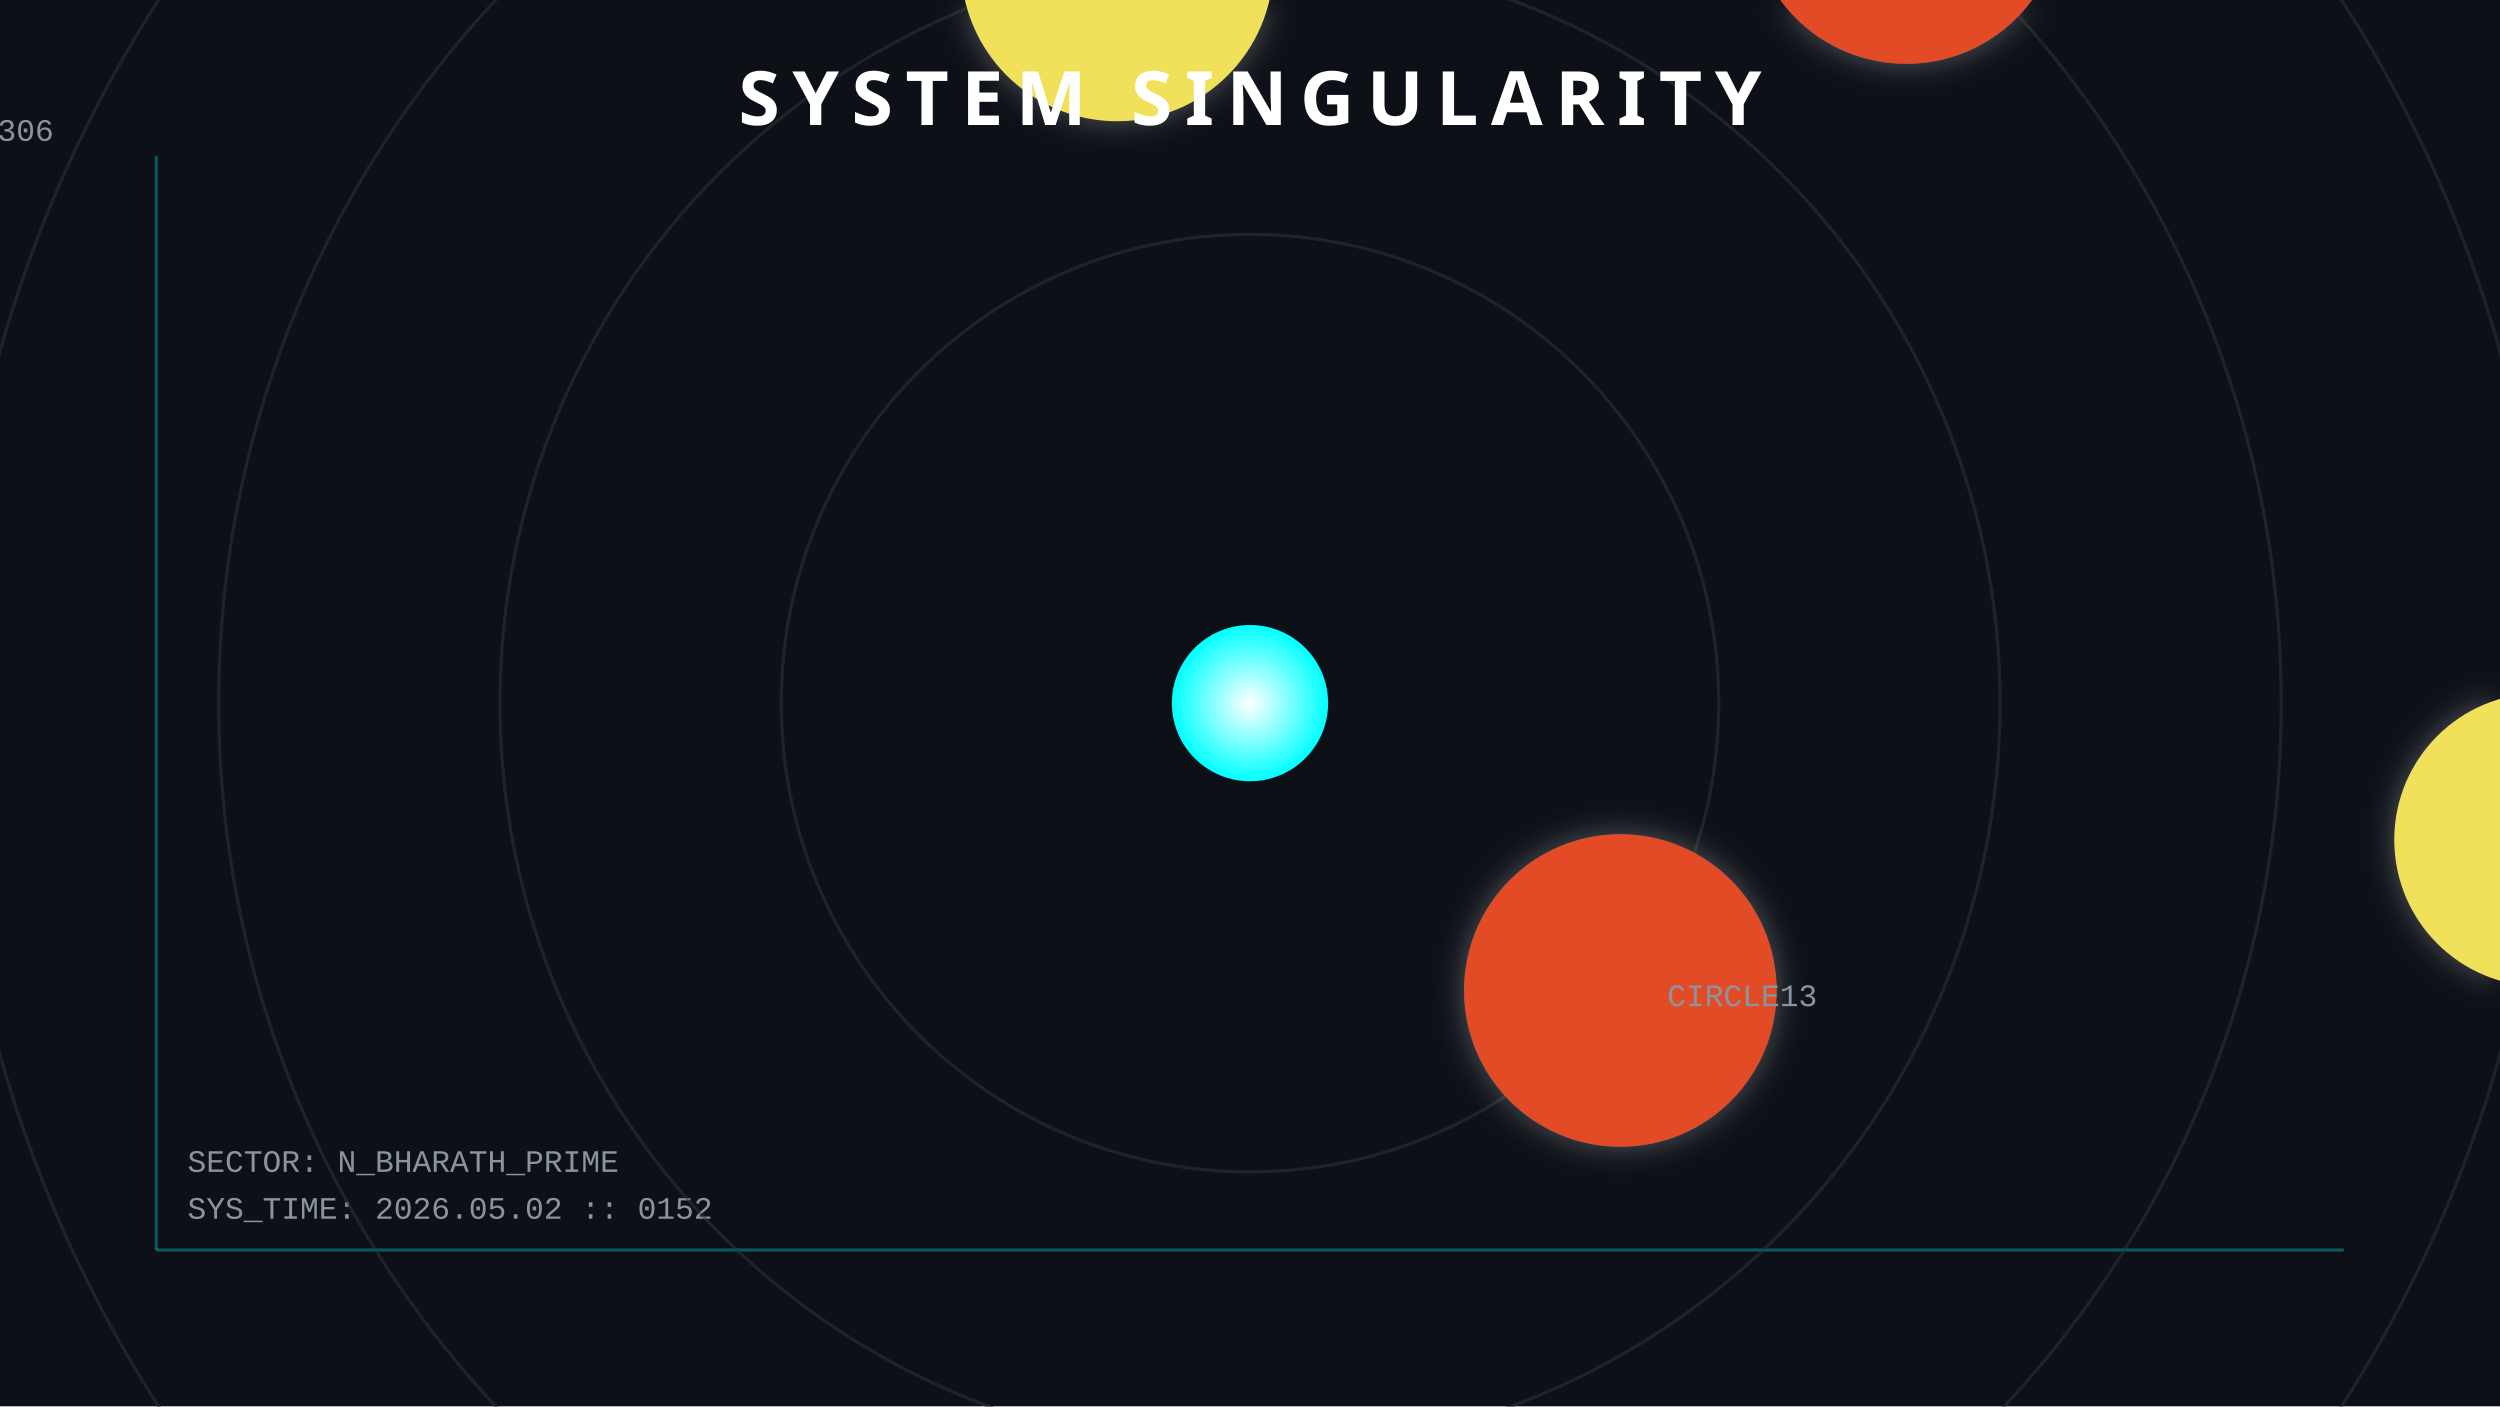
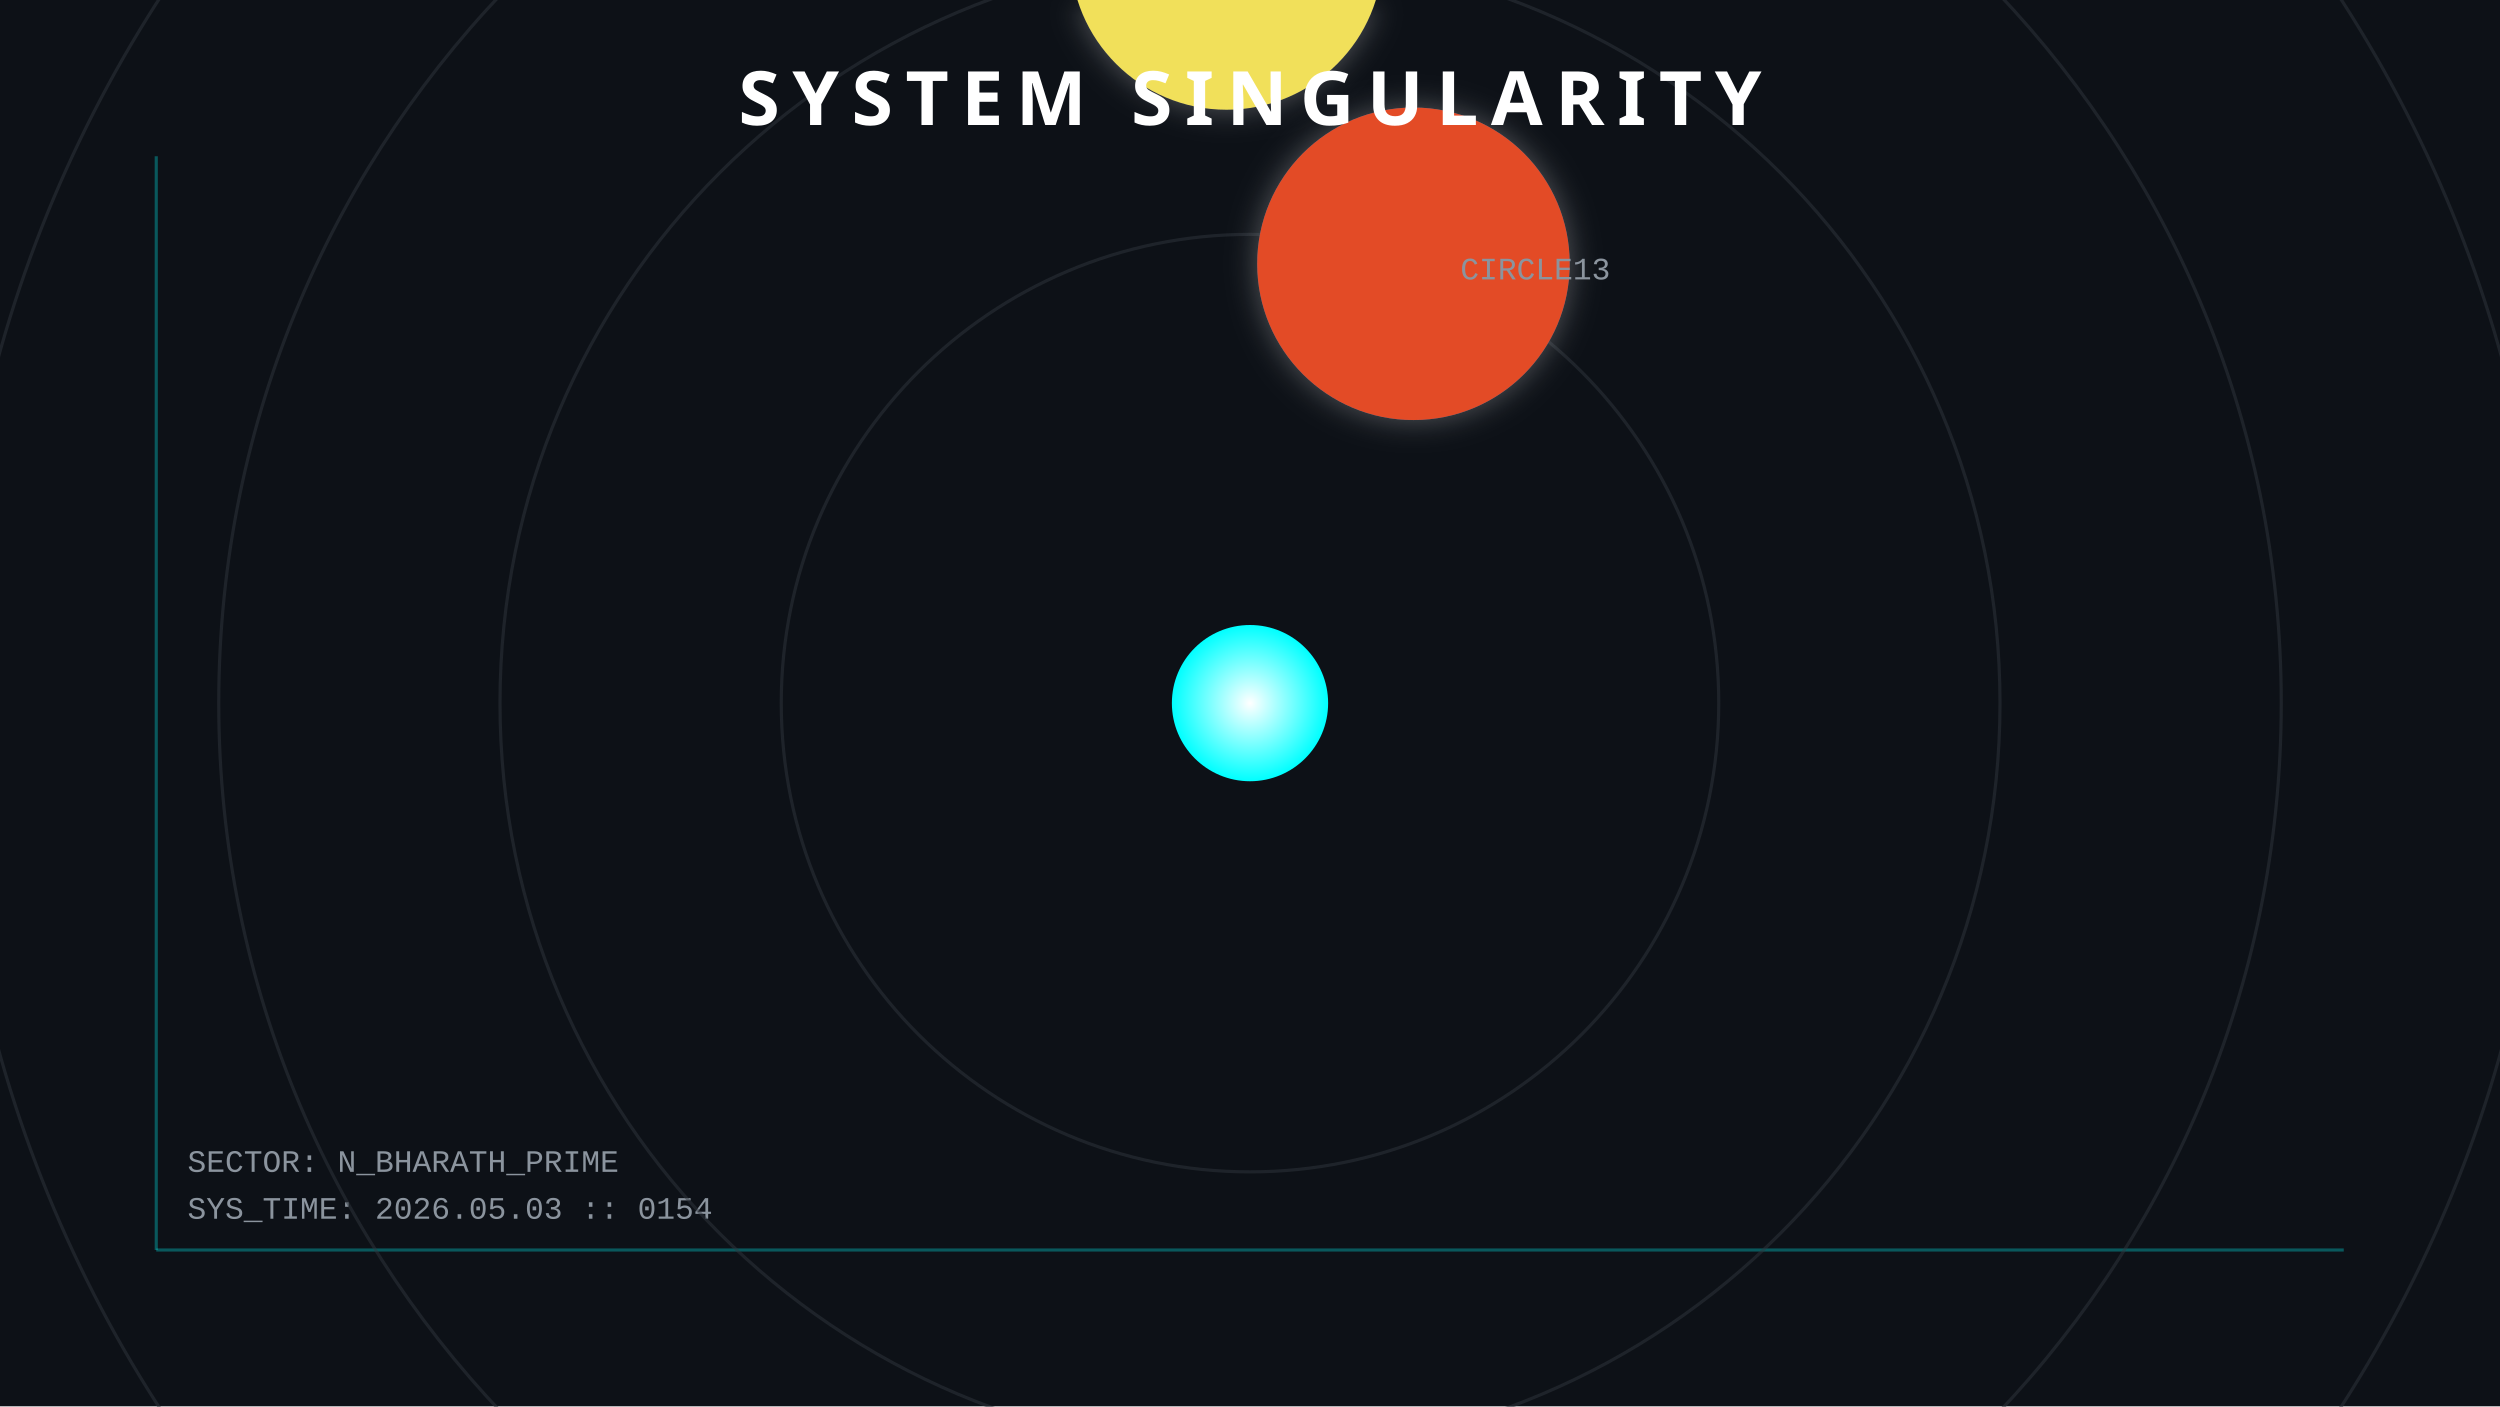
<svg xmlns="http://www.w3.org/2000/svg" width="800" height="450">
  <style>
        .orbit { fill: none; stroke: #30363d; stroke-width: 1; opacity: 0.5; }
        .planet { filter: drop-shadow(0 0 5px rgba(255,255,255,0.3)); }
        .text { font-family: 'Courier New', monospace; fill: #8b949e; font-size: 10px; }
        .title { font-family: sans-serif; fill: white; font-weight: bold; font-size: 24px; letter-spacing: 4px; }
        .hud-line { stroke: #00ffff; stroke-width: 1; opacity: 0.3; }
        
        /* ANIMATIONS */
        @keyframes pulse { 0% { r: 25; opacity: 0.8; } 50% { r: 30; opacity: 0.4; } 100% { r: 25; opacity: 0.8; } }
        .sun { animation: pulse 4s infinite; }
    </style>
  <rect width="100%" height="100%" fill="#0d1117" />
  <line x1="50" y1="50" x2="50" y2="400" class="hud-line" />
  <line x1="50" y1="400" x2="750" y2="400" class="hud-line" />
-   <text x="60" y="390" class="text">SYS_TIME: 2026.05.02 :: 0152</text>
+   <text x="60" y="390" class="text">SYS_TIME: 2026.05.03 :: 0154</text>
  <text x="60" y="375" class="text">SECTOR: N_BHARATH_PRIME</text>
  <circle cx="400" cy="225" r="25" fill="url(#grad1)" class="sun" />
  <defs>
    <radialGradient id="grad1" cx="50%" cy="50%" r="50%" fx="50%" fy="50%">
      <stop offset="0%" style="stop-color:white;stop-opacity:1" />
      <stop offset="100%" style="stop-color:#00ffff;stop-opacity:1" />
    </radialGradient>
  </defs>
  <circle cx="400" cy="225" r="150.0" class="orbit" />
-   <circle cx="518.506" cy="316.959" r="50" fill="#e34c26" class="planet" />
-   <text x="533.506" y="321.959" class="text" fill="white">CIRCLE13</text>
+   <circle cx="452.303" cy="84.414" r="50" fill="#e34c26" class="planet" />
+   <text x="467.303" y="89.414" class="text" fill="white">CIRCLE13</text>
  <circle cx="400" cy="225" r="240.0" class="orbit" />
-   <circle cx="357.501" cy="-11.207" r="50" fill="#f1e05a" class="planet" />
-   <text x="372.501" y="-6.207" class="text" fill="white">REDSHIFT</text>
+   <circle cx="392.533" cy="-14.884" r="50" fill="#f1e05a" class="planet" />
+   <text x="407.533" y="-9.884" class="text" fill="white">REDSHIFT</text>
  <circle cx="400" cy="225" r="330.0" class="orbit" />
-   <circle cx="609.972" cy="-29.581" r="50" fill="#e34c26" class="planet" />
-   <text x="624.972" y="-24.581" class="text" fill="white">ALVRYN-AI</text>
+   <circle cx="360.68" cy="-102.649" r="50" fill="#e34c26" class="planet" />
+   <text x="375.68" y="-97.649" class="text" fill="white">ALVRYN-AI</text>
  <circle cx="400" cy="225" r="415.422" class="orbit" />
-   <circle cx="813.113" cy="268.738" r="46.948" fill="#f1e05a" class="planet" />
-   <text x="828.113" y="273.738" class="text" fill="white">DRIFT-CIRCLE13</text>
+   <circle cx="567.476" cy="-155.167" r="46.948" fill="#f1e05a" class="planet" />
+   <text x="582.476" y="-150.167" class="text" fill="white">DRIFT-CIRCLE13</text>
  <circle cx="400" cy="225" r="461.81" class="orbit" />
-   <circle cx="596.955" cy="-192.704" r="20.925" fill="#2b7489" class="planet" />
-   <text x="611.955" y="-187.704" class="text" fill="white">DSATM-EXAM-SYSTEM-</text>
-   <circle cx="400" cy="225" r="504.911" class="orbit" />
-   <circle cx="-69.821" cy="40.059" r="18.734" fill="#8b949e" class="planet" />
-   <text x="-54.821" y="45.059" class="text" fill="white">NBHARATH1306</text>
-   <circle cx="400" cy="225" r="547.143" class="orbit" />
-   <circle cx="724.667" cy="-215.405" r="18.155" fill="#e34c26" class="planet" />
-   <text x="739.667" y="-210.405" class="text" fill="white">WEBSITE-EQUDATOR-TRADING-PLATFORM</text>
-   <circle cx="400" cy="225" r="577.976" class="orbit" />
-   <circle cx="497.466" cy="-344.698" r="10.555" fill="#8b949e" class="planet" />
-   <text x="512.466" y="-339.698" class="text" fill="white">FLASK</text>
-   <circle cx="400" cy="225" r="608.249" class="orbit" />
-   <circle cx="561.665" cy="811.371" r="10.182" fill="#8b949e" class="planet" />
-   <text x="576.665" y="816.371" class="text" fill="white">HCF-INTERNSHIP</text>
-   <circle cx="400" cy="225" r="637.118" class="orbit" />
-   <circle cx="53.604" cy="-309.723" r="9.246" fill="#8b949e" class="planet" />
+   <circle cx="269.402" cy="-217.958" r="20.925" fill="#2b7489" class="planet" />
+   <text x="284.402" y="-212.958" class="text" fill="white">DSATM-EXAM-SYSTEM-</text>
+   <circle cx="400" cy="225" r="504.913" class="orbit" />
+   <circle cx="-94.741" cy="325.841" r="18.736" fill="#8b949e" class="planet" />
+   <text x="-79.741" y="330.841" class="text" fill="white">NBHARATH1306</text>
+   <circle cx="400" cy="225" r="547.146" class="orbit" />
+   <circle cx="815.367" cy="581.144" r="18.155" fill="#e34c26" class="planet" />
+   <text x="830.367" y="586.144" class="text" fill="white">WEBSITE-EQUDATOR-TRADING-PLATFORM</text>
+   <circle cx="400" cy="225" r="577.978" class="orbit" />
+   <circle cx="-15.335" cy="-176.941" r="10.555" fill="#8b949e" class="planet" />
+   <text x="-0.335" y="-171.941" class="text" fill="white">FLASK</text>
+   <circle cx="400" cy="225" r="608.251" class="orbit" />
+   <circle cx="131.587" cy="770.825" r="10.182" fill="#8b949e" class="planet" />
+   <text x="146.587" y="775.825" class="text" fill="white">HCF-INTERNSHIP</text>
+   <circle cx="400" cy="225" r="637.12" class="orbit" />
+   <circle cx="-211.814" cy="402.78" r="9.246" fill="#8b949e" class="planet" />
  <text x="400" y="40" text-anchor="middle" class="title">SYSTEM SINGULARITY</text>
</svg>
